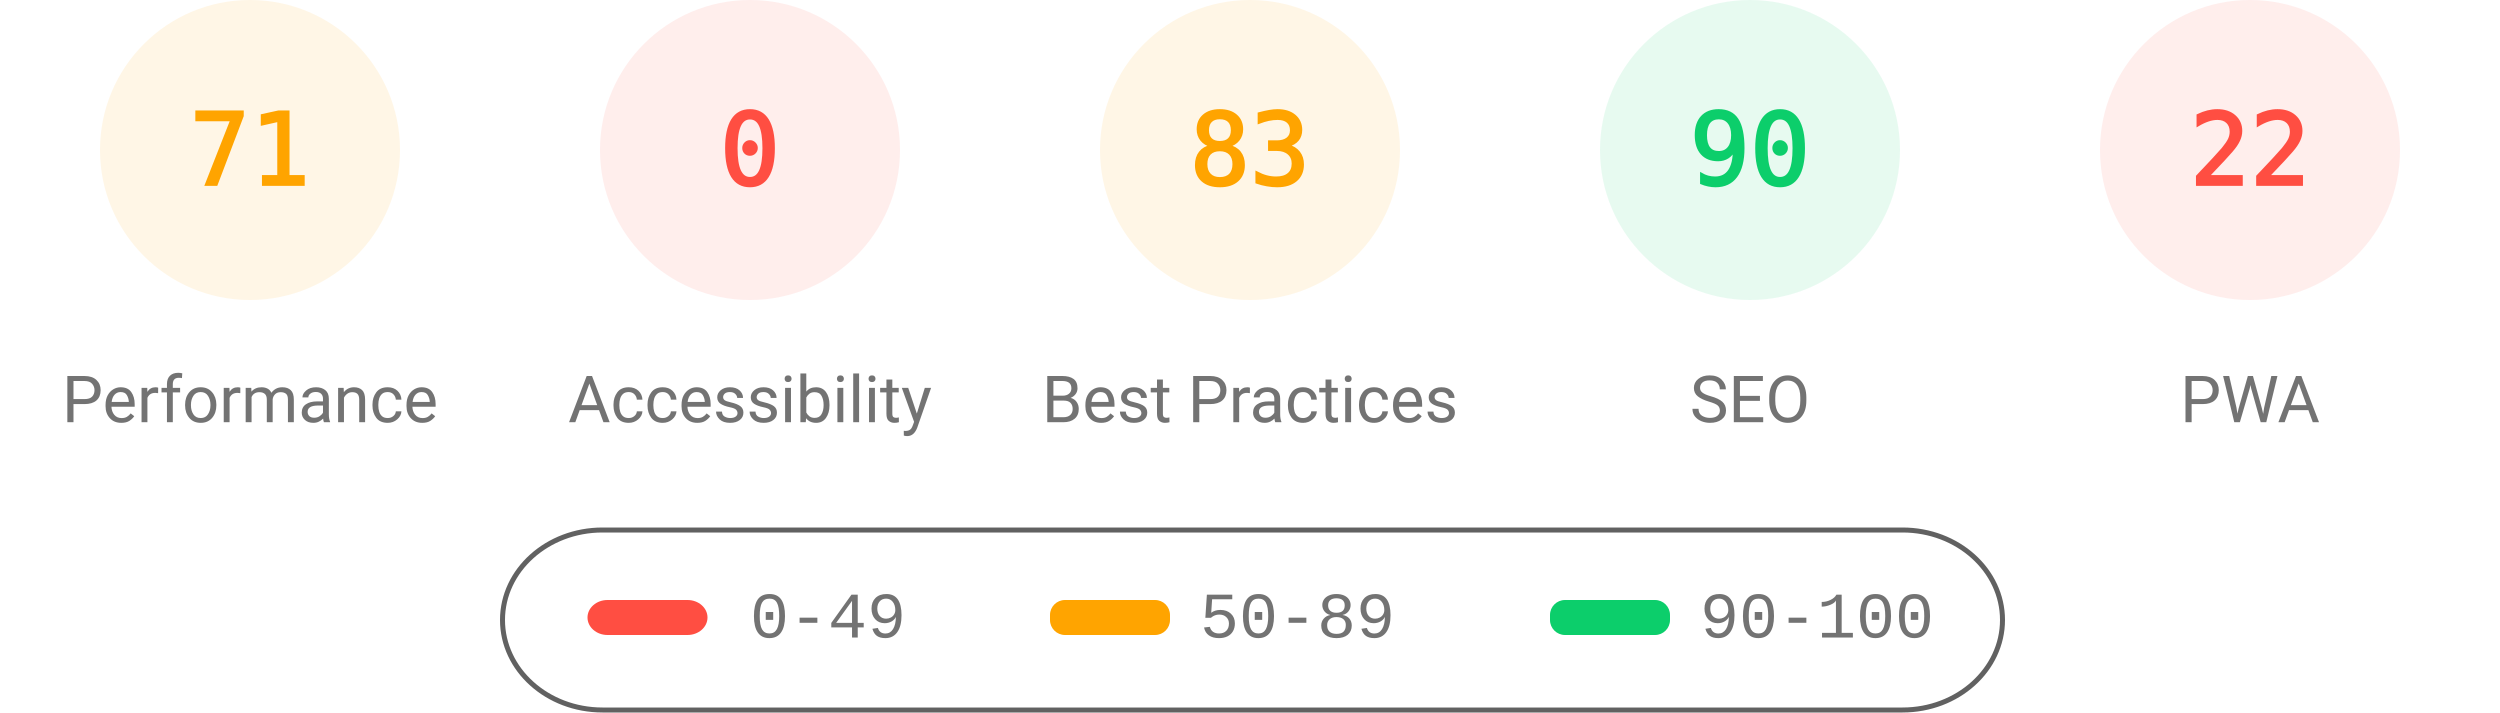
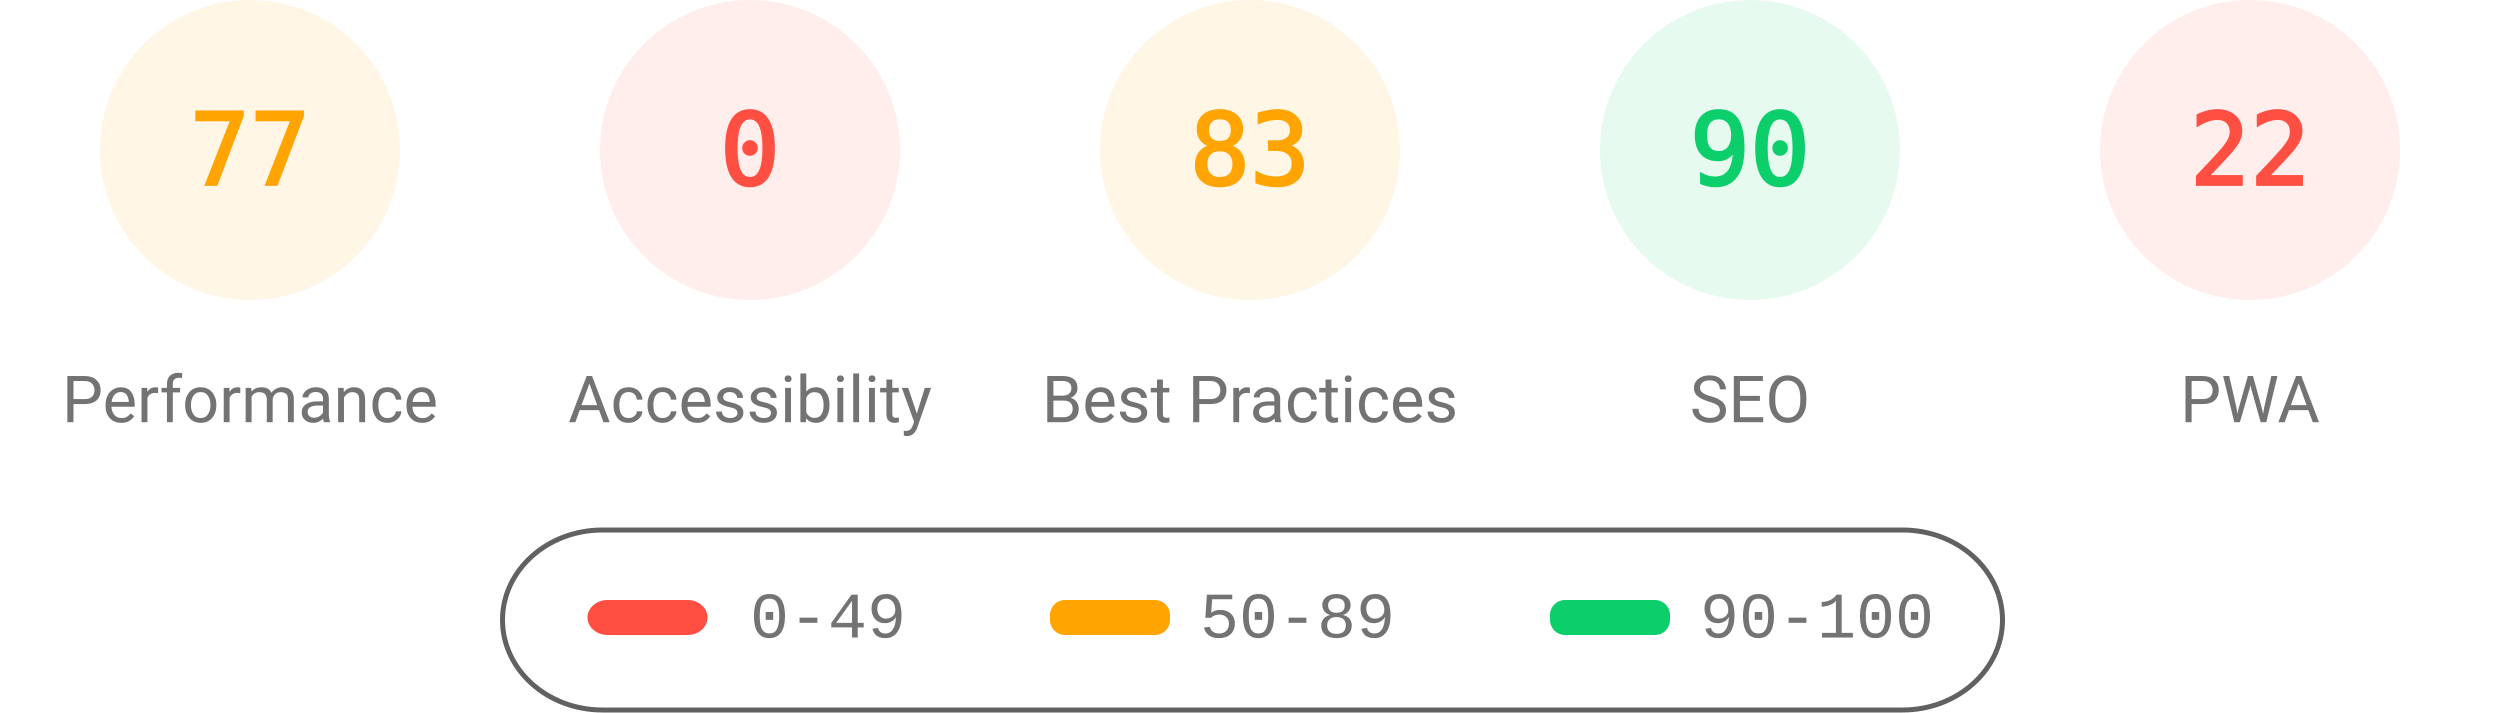
<svg xmlns="http://www.w3.org/2000/svg" fill="none" width="1000" height="285">
  <style>.gauge-base{opacity:.1}.gauge-arc{fill:none;animation-delay:250ms;stroke-linecap:round;transform:rotate(-90deg);transform-origin:100px 60px;animation:load-gauge 1s ease forwards}.guage-text{font-size:40px;font-family:monospace;text-align:center}.guage-red{color:#ff4e42;fill:#ff4e42;stroke:#ff4e42}.guage-orange{color:#ffa400;fill:#ffa400;stroke:#ffa400}.guage-green{color:#0cce6b;fill:#0cce6b;stroke:#0cce6b}.guage-undefined{color:#5c5c5c;fill:#5c5c5c;stroke:#5c5c5c}.guage-title{color:#737373;fill:#737373;stroke:none;font-size:26px;line-height:26px;font-family:Roboto,Halvetica,Arial,sans-serif}@keyframes load-gauge{from{stroke-dasharray:0 352.858}}</style>
  <svg class="guage-div guage-perf guage-orange" viewBox="0 0 200 200" width="200" height="200">
    <circle class="gauge-base" r="56" cx="100" cy="60" stroke-width="8" />
-     <circle class="gauge-arc guage-arc-1" r="56" cx="100" cy="60" stroke-width="8" style="stroke-dasharray:249.819,351.858" />
-     <text class="guage-text" x="100" y="60" alignment-baseline="central" dominant-baseline="central" text-anchor="middle">71</text>
+     <circle class="gauge-arc guage-arc-1" r="56" cx="100" cy="60" stroke-width="8" style="stroke-dasharray:270.931,351.858" />
+     <text class="guage-text" x="100" y="60" alignment-baseline="central" dominant-baseline="central" text-anchor="middle">77</text>
    <text class="guage-title" x="100" y="160" alignment-baseline="central" dominant-baseline="central" text-anchor="middle">Performance</text>
  </svg>
  <svg class="guage-div guage-acc guage-red" viewBox="0 0 200 200" width="200" height="200" x="200">
    <circle class="gauge-base" r="56" cx="100" cy="60" stroke-width="8" />
    <circle class="gauge-arc guage-arc-2" r="56" cx="100" cy="60" stroke-width="8" style="stroke-dasharray:0,351.858" />
    <text class="guage-text" x="100" y="60" alignment-baseline="central" dominant-baseline="central" text-anchor="middle">0</text>
    <text class="guage-title" x="100" y="160" alignment-baseline="central" dominant-baseline="central" text-anchor="middle">Accessibility</text>
  </svg>
  <svg class="guage-div guage-best guage-orange" viewBox="0 0 200 200" width="200" height="200" x="400">
    <circle class="gauge-base" r="56" cx="100" cy="60" stroke-width="8" />
    <circle class="gauge-arc guage-arc-3" r="56" cx="100" cy="60" stroke-width="8" style="stroke-dasharray:292.042,351.858" />
    <text class="guage-text" x="100" y="60" alignment-baseline="central" dominant-baseline="central" text-anchor="middle">83</text>
    <text class="guage-title" x="100" y="160" alignment-baseline="central" dominant-baseline="central" text-anchor="middle">Best Practices</text>
  </svg>
  <svg class="guage-div guage-seo guage-green" viewBox="0 0 200 200" width="200" height="200" x="600">
    <circle class="gauge-base" r="56" cx="100" cy="60" stroke-width="8" />
    <circle class="gauge-arc guage-arc-4" r="56" cx="100" cy="60" stroke-width="8" style="stroke-dasharray:316.672,351.858" />
    <text class="guage-text" x="100" y="60" alignment-baseline="central" dominant-baseline="central" text-anchor="middle">90</text>
    <text class="guage-title" x="100" y="160" alignment-baseline="central" dominant-baseline="central" text-anchor="middle">SEO</text>
  </svg>
  <svg class="guage-div guage-pwa guage-red" viewBox="0 0 200 200" width="200" height="200" x="800">
    <circle class="gauge-base" r="56" cx="100" cy="60" stroke-width="8" />
    <circle class="gauge-arc guage-arc-4" r="56" cx="100" cy="60" stroke-width="8" style="stroke-dasharray:77.409,351.858" />
    <text class="guage-text" x="100" y="60" alignment-baseline="central" dominant-baseline="central" text-anchor="middle">22</text>
    <text class="guage-title" x="100" y="160" alignment-baseline="central" dominant-baseline="central" text-anchor="middle">PWA</text>
  </svg>
  <svg width="604" height="76" x="200" y="210">
    <path fill="none" id="canvas_background" d="M-1-1h604v80H-1z" />
    <rect fill-opacity="0" stroke="#616161" stroke-width="2" rx="40" id="svg_2" height="72" width="600" y="2" x="1" fill="#000" />
    <rect stroke="#000" rx="8" id="svg_3" height="14" width="48" y="30" x="35" stroke-opacity="null" stroke-width="0" fill="#ff4e42" />
    <rect stroke="#000" rx="6" id="svg_4" height="14" width="48" y="30" x="220" stroke-opacity="null" stroke-width="0" fill="#ffa400" />
    <rect stroke="#000" rx="6" id="svg_5" height="14" width="48" y="30" x="420" stroke-opacity="null" stroke-width="0" fill="#0cce6b" />
    <text xml:space="preserve" text-anchor="start" font-family="'Courier New', Courier, monospace" font-size="26" id="svg_6" y="45" x="100" stroke-opacity="null" stroke-width="0" stroke="#000" fill="#737373">0-49</text>
    <text xml:space="preserve" text-anchor="start" font-family="'Courier New', Courier, monospace" font-size="26" id="svg_7" y="45" x="280" stroke-opacity="null" stroke-width="0" stroke="#000" fill="#737373">50-89</text>
    <text xml:space="preserve" text-anchor="start" font-family="'Courier New', Courier, monospace" font-size="26" id="svg_8" y="45" x="480" stroke-opacity="null" stroke-width="0" stroke="#000" fill="#737373">90-100</text>
  </svg>
</svg>
